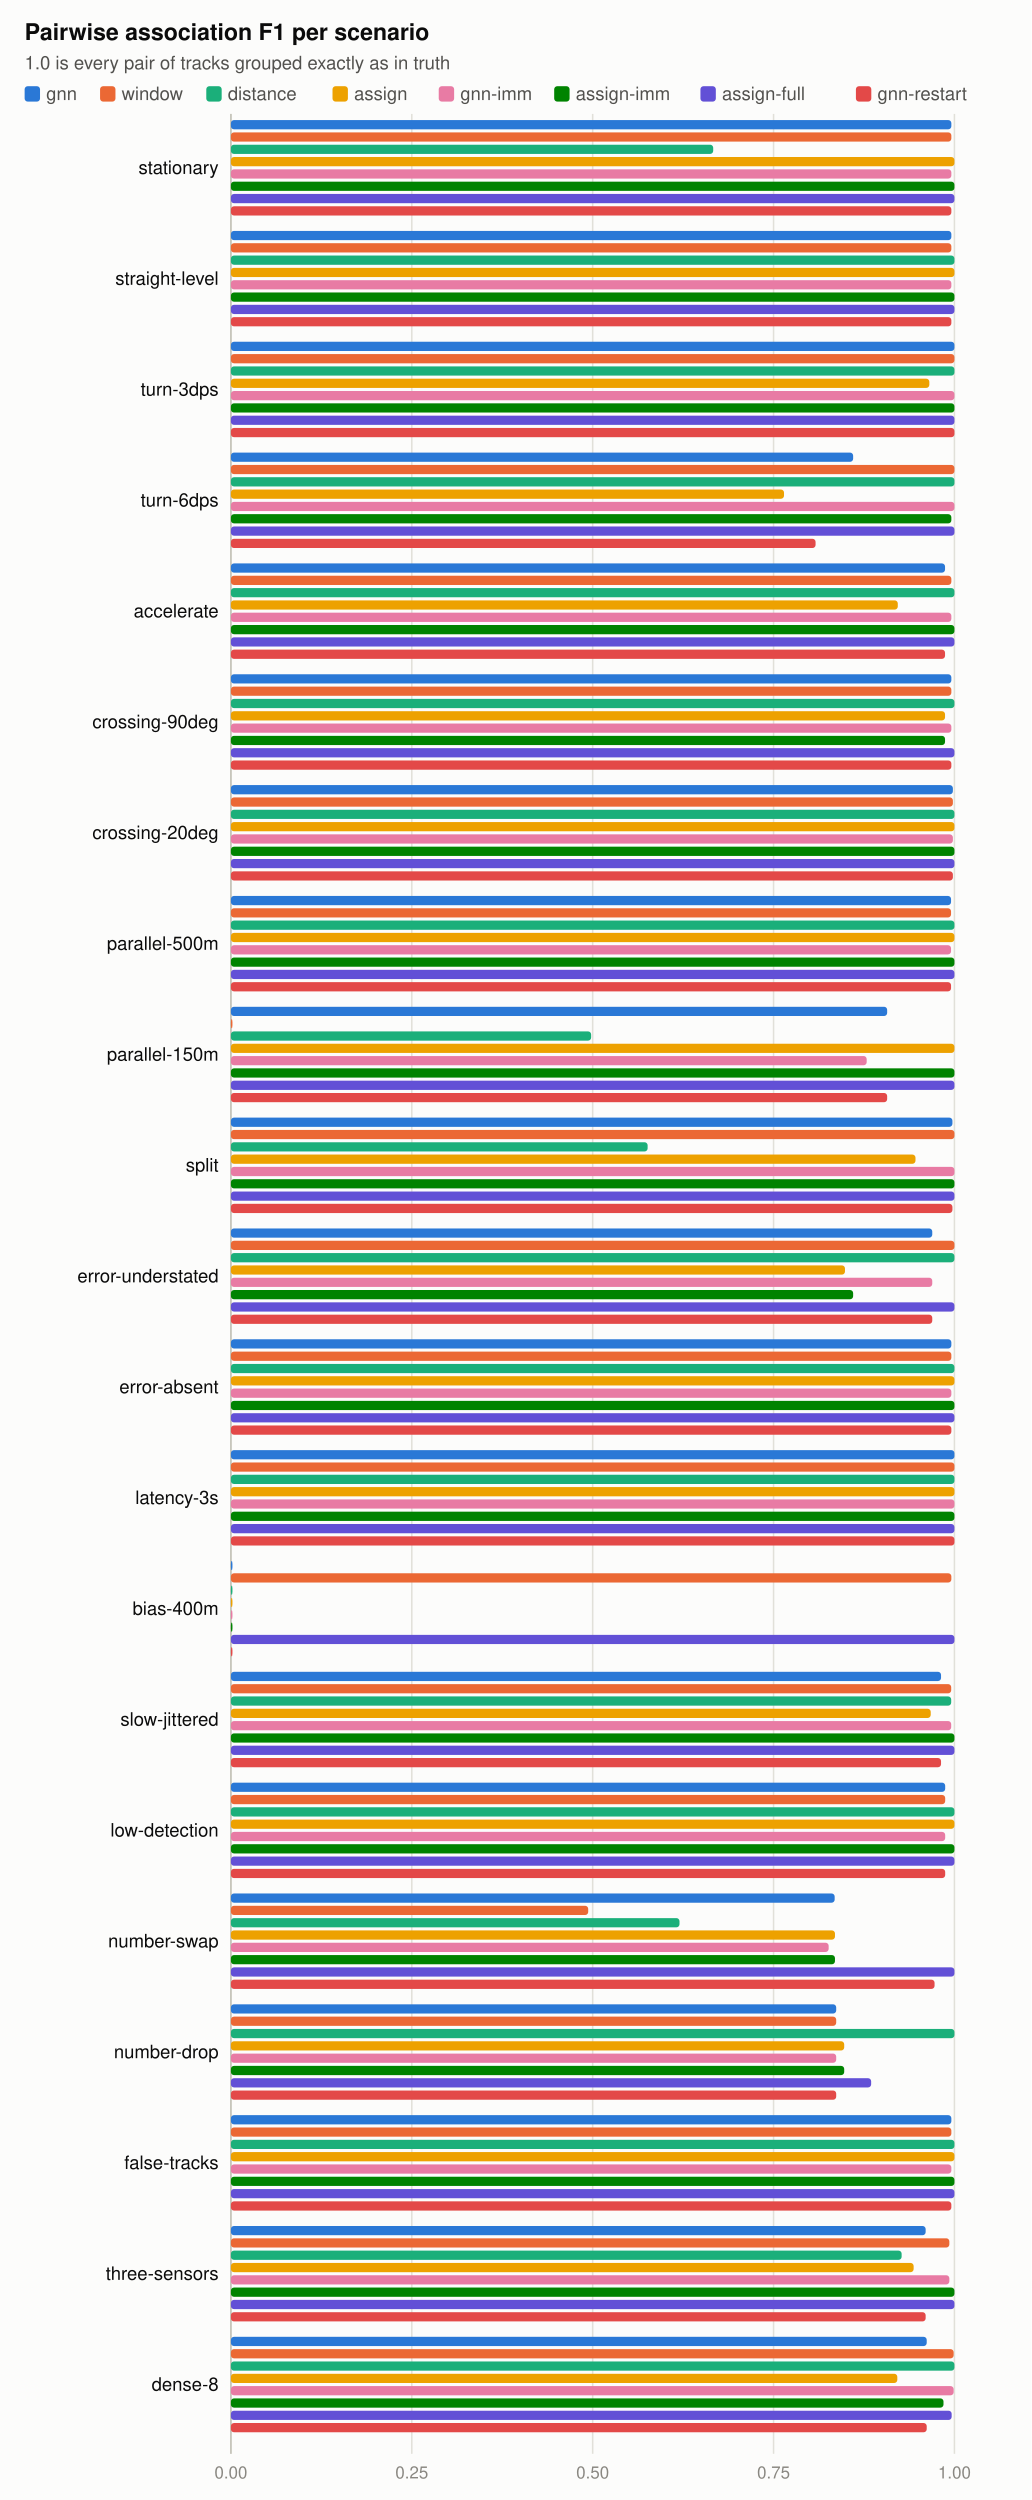
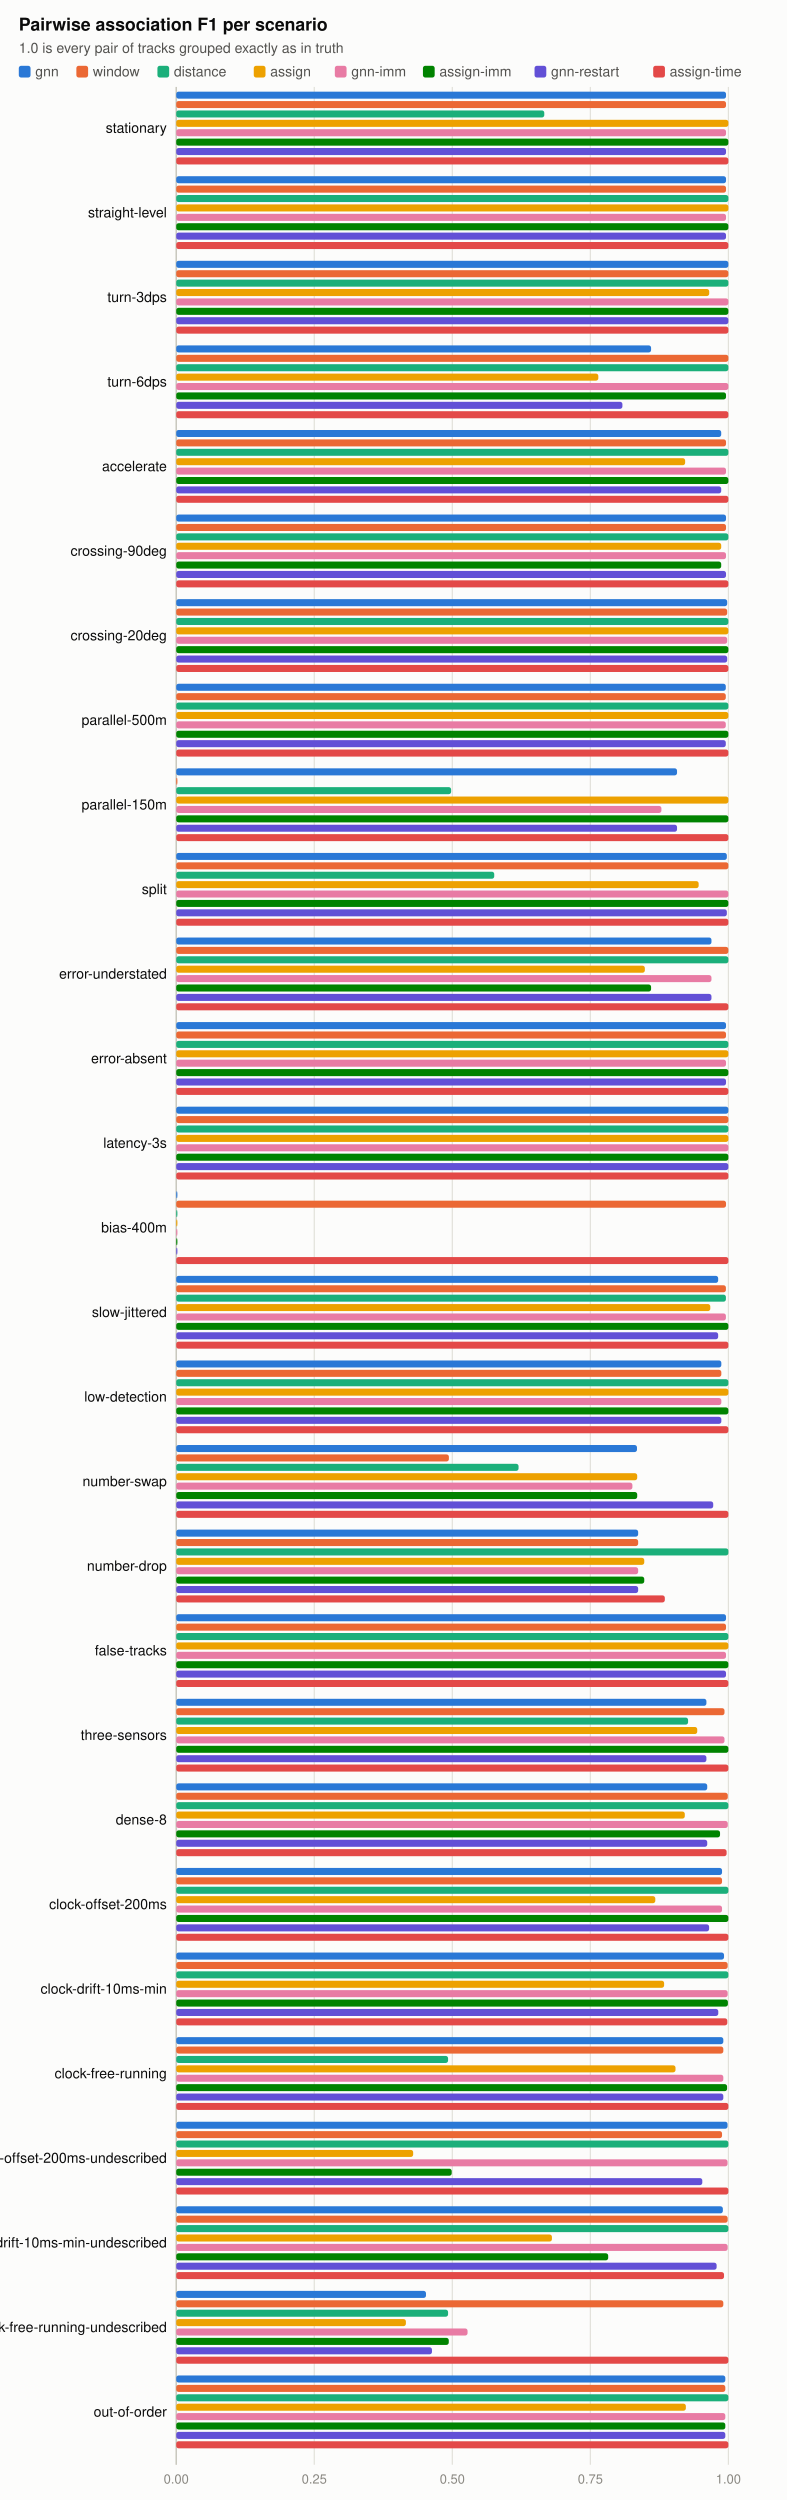
- <svg xmlns="http://www.w3.org/2000/svg" width="670" height="1624" viewBox="0 0 670 1624" font-family="-apple-system, BlinkMacSystemFont, 'Segoe UI', Helvetica, Arial, sans-serif" role="img" aria-label="Pairwise association F1 per scenario">
+ <svg xmlns="http://www.w3.org/2000/svg" width="670" height="2128" viewBox="0 0 670 2128" font-family="-apple-system, BlinkMacSystemFont, 'Segoe UI', Helvetica, Arial, sans-serif" role="img" aria-label="Pairwise association F1 per scenario">
  <rect width="100%" height="100%" fill="#fcfcfb" />
  <text x="16" y="26" font-size="15" font-weight="600" fill="#0b0b0b">Pairwise association F1 per scenario</text>
  <text x="16" y="45" font-size="12" fill="#52514e">1.0 is every pair of tracks grouped exactly as in truth</text>
  <rect x="16" y="56" width="10" height="10" rx="2" fill="#2a78d6" />
  <text x="30" y="65" font-size="12" fill="#52514e">gnn</text>
  <rect x="65" y="56" width="10" height="10" rx="2" fill="#eb6834" />
  <text x="79" y="65" font-size="12" fill="#52514e">window</text>
  <rect x="134" y="56" width="10" height="10" rx="2" fill="#1baf7a" />
  <text x="148" y="65" font-size="12" fill="#52514e">distance</text>
  <rect x="216" y="56" width="10" height="10" rx="2" fill="#eda100" />
  <text x="230" y="65" font-size="12" fill="#52514e">assign</text>
  <rect x="285" y="56" width="10" height="10" rx="2" fill="#e87ba4" />
  <text x="299" y="65" font-size="12" fill="#52514e">gnn-imm</text>
  <rect x="360" y="56" width="10" height="10" rx="2" fill="#008300" />
  <text x="374" y="65" font-size="12" fill="#52514e">assign-imm</text>
  <rect x="455" y="56" width="10" height="10" rx="2" fill="#6250d6" />
-   <text x="469" y="65" font-size="12" fill="#52514e">assign-full</text>
+   <text x="469" y="65" font-size="12" fill="#52514e">gnn-restart</text>
  <rect x="556" y="56" width="10" height="10" rx="2" fill="#e34948" />
-   <text x="570" y="65" font-size="12" fill="#52514e">gnn-restart</text>
-   <line x1="150.0" y1="74" x2="150.0" y2="1594" stroke="#e1e0d9" stroke-width="1" />
-   <text x="150.0" y="1610" font-size="11" text-anchor="middle" fill="#898781">0.00</text>
-   <line x1="267.5" y1="74" x2="267.5" y2="1594" stroke="#e1e0d9" stroke-width="1" />
-   <text x="267.5" y="1610" font-size="11" text-anchor="middle" fill="#898781">0.25</text>
-   <line x1="385.0" y1="74" x2="385.0" y2="1594" stroke="#e1e0d9" stroke-width="1" />
-   <text x="385.0" y="1610" font-size="11" text-anchor="middle" fill="#898781">0.50</text>
-   <line x1="502.5" y1="74" x2="502.5" y2="1594" stroke="#e1e0d9" stroke-width="1" />
-   <text x="502.5" y="1610" font-size="11" text-anchor="middle" fill="#898781">0.75</text>
-   <line x1="620.0" y1="74" x2="620.0" y2="1594" stroke="#e1e0d9" stroke-width="1" />
-   <text x="620.0" y="1610" font-size="11" text-anchor="middle" fill="#898781">1.00</text>
-   <line x1="150" y1="74" x2="150" y2="1594" stroke="#c3c2b7" stroke-width="1" />
+   <text x="570" y="65" font-size="12" fill="#52514e">assign-time</text>
+   <line x1="150.0" y1="74" x2="150.0" y2="2098" stroke="#e1e0d9" stroke-width="1" />
+   <text x="150.0" y="2114" font-size="11" text-anchor="middle" fill="#898781">0.00</text>
+   <line x1="267.5" y1="74" x2="267.5" y2="2098" stroke="#e1e0d9" stroke-width="1" />
+   <text x="267.5" y="2114" font-size="11" text-anchor="middle" fill="#898781">0.25</text>
+   <line x1="385.0" y1="74" x2="385.0" y2="2098" stroke="#e1e0d9" stroke-width="1" />
+   <text x="385.0" y="2114" font-size="11" text-anchor="middle" fill="#898781">0.50</text>
+   <line x1="502.5" y1="74" x2="502.5" y2="2098" stroke="#e1e0d9" stroke-width="1" />
+   <text x="502.5" y="2114" font-size="11" text-anchor="middle" fill="#898781">0.75</text>
+   <line x1="620.0" y1="74" x2="620.0" y2="2098" stroke="#e1e0d9" stroke-width="1" />
+   <text x="620.0" y="2114" font-size="11" text-anchor="middle" fill="#898781">1.00</text>
+   <line x1="150" y1="74" x2="150" y2="2098" stroke="#c3c2b7" stroke-width="1" />
  <text x="142" y="113.0" font-size="12" text-anchor="end" fill="#0b0b0b">stationary</text>
  <rect x="150" y="78" width="468.0" height="6" rx="2" fill="#2a78d6" />
  <rect x="150" y="86" width="468.0" height="6" rx="2" fill="#eb6834" />
  <rect x="150" y="94" width="313.3" height="6" rx="2" fill="#1baf7a" />
  <rect x="150" y="102" width="470.0" height="6" rx="2" fill="#eda100" />
  <rect x="150" y="110" width="468.0" height="6" rx="2" fill="#e87ba4" />
  <rect x="150" y="118" width="470.0" height="6" rx="2" fill="#008300" />
-   <rect x="150" y="126" width="470.0" height="6" rx="2" fill="#6250d6" />
-   <rect x="150" y="134" width="468.0" height="6" rx="2" fill="#e34948" />
+   <rect x="150" y="126" width="468.0" height="6" rx="2" fill="#6250d6" />
+   <rect x="150" y="134" width="470.0" height="6" rx="2" fill="#e34948" />
  <text x="142" y="185.0" font-size="12" text-anchor="end" fill="#0b0b0b">straight-level</text>
  <rect x="150" y="150" width="468.0" height="6" rx="2" fill="#2a78d6" />
  <rect x="150" y="158" width="468.0" height="6" rx="2" fill="#eb6834" />
  <rect x="150" y="166" width="470.0" height="6" rx="2" fill="#1baf7a" />
  <rect x="150" y="174" width="470.0" height="6" rx="2" fill="#eda100" />
  <rect x="150" y="182" width="468.0" height="6" rx="2" fill="#e87ba4" />
  <rect x="150" y="190" width="470.0" height="6" rx="2" fill="#008300" />
-   <rect x="150" y="198" width="470.0" height="6" rx="2" fill="#6250d6" />
-   <rect x="150" y="206" width="468.0" height="6" rx="2" fill="#e34948" />
+   <rect x="150" y="198" width="468.0" height="6" rx="2" fill="#6250d6" />
+   <rect x="150" y="206" width="470.0" height="6" rx="2" fill="#e34948" />
  <text x="142" y="257.0" font-size="12" text-anchor="end" fill="#0b0b0b">turn-3dps</text>
  <rect x="150" y="222" width="470.0" height="6" rx="2" fill="#2a78d6" />
  <rect x="150" y="230" width="470.0" height="6" rx="2" fill="#eb6834" />
  <rect x="150" y="238" width="470.0" height="6" rx="2" fill="#1baf7a" />
  <rect x="150" y="246" width="453.7" height="6" rx="2" fill="#eda100" />
  <rect x="150" y="254" width="470.0" height="6" rx="2" fill="#e87ba4" />
  <rect x="150" y="262" width="470.0" height="6" rx="2" fill="#008300" />
  <rect x="150" y="270" width="470.0" height="6" rx="2" fill="#6250d6" />
  <rect x="150" y="278" width="470.0" height="6" rx="2" fill="#e34948" />
  <text x="142" y="329.0" font-size="12" text-anchor="end" fill="#0b0b0b">turn-6dps</text>
  <rect x="150" y="294" width="404.2" height="6" rx="2" fill="#2a78d6" />
  <rect x="150" y="302" width="470.0" height="6" rx="2" fill="#eb6834" />
  <rect x="150" y="310" width="470.0" height="6" rx="2" fill="#1baf7a" />
  <rect x="150" y="318" width="359.3" height="6" rx="2" fill="#eda100" />
  <rect x="150" y="326" width="470.0" height="6" rx="2" fill="#e87ba4" />
  <rect x="150" y="334" width="468.0" height="6" rx="2" fill="#008300" />
-   <rect x="150" y="342" width="470.0" height="6" rx="2" fill="#6250d6" />
-   <rect x="150" y="350" width="379.8" height="6" rx="2" fill="#e34948" />
+   <rect x="150" y="342" width="379.8" height="6" rx="2" fill="#6250d6" />
+   <rect x="150" y="350" width="470.0" height="6" rx="2" fill="#e34948" />
  <text x="142" y="401.0" font-size="12" text-anchor="end" fill="#0b0b0b">accelerate</text>
  <rect x="150" y="366" width="463.9" height="6" rx="2" fill="#2a78d6" />
  <rect x="150" y="374" width="468.0" height="6" rx="2" fill="#eb6834" />
  <rect x="150" y="382" width="470.0" height="6" rx="2" fill="#1baf7a" />
  <rect x="150" y="390" width="433.2" height="6" rx="2" fill="#eda100" />
  <rect x="150" y="398" width="468.0" height="6" rx="2" fill="#e87ba4" />
  <rect x="150" y="406" width="470.0" height="6" rx="2" fill="#008300" />
-   <rect x="150" y="414" width="470.0" height="6" rx="2" fill="#6250d6" />
-   <rect x="150" y="422" width="463.9" height="6" rx="2" fill="#e34948" />
+   <rect x="150" y="414" width="463.9" height="6" rx="2" fill="#6250d6" />
+   <rect x="150" y="422" width="470.0" height="6" rx="2" fill="#e34948" />
  <text x="142" y="473.0" font-size="12" text-anchor="end" fill="#0b0b0b">crossing-90deg</text>
  <rect x="150" y="438" width="468.0" height="6" rx="2" fill="#2a78d6" />
  <rect x="150" y="446" width="468.0" height="6" rx="2" fill="#eb6834" />
  <rect x="150" y="454" width="470.0" height="6" rx="2" fill="#1baf7a" />
  <rect x="150" y="462" width="463.9" height="6" rx="2" fill="#eda100" />
  <rect x="150" y="470" width="468.0" height="6" rx="2" fill="#e87ba4" />
  <rect x="150" y="478" width="463.9" height="6" rx="2" fill="#008300" />
-   <rect x="150" y="486" width="470.0" height="6" rx="2" fill="#6250d6" />
-   <rect x="150" y="494" width="468.0" height="6" rx="2" fill="#e34948" />
+   <rect x="150" y="486" width="468.0" height="6" rx="2" fill="#6250d6" />
+   <rect x="150" y="494" width="470.0" height="6" rx="2" fill="#e34948" />
  <text x="142" y="545.0" font-size="12" text-anchor="end" fill="#0b0b0b">crossing-20deg</text>
  <rect x="150" y="510" width="469.0" height="6" rx="2" fill="#2a78d6" />
  <rect x="150" y="518" width="469.0" height="6" rx="2" fill="#eb6834" />
  <rect x="150" y="526" width="470.0" height="6" rx="2" fill="#1baf7a" />
  <rect x="150" y="534" width="470.0" height="6" rx="2" fill="#eda100" />
  <rect x="150" y="542" width="469.0" height="6" rx="2" fill="#e87ba4" />
  <rect x="150" y="550" width="470.0" height="6" rx="2" fill="#008300" />
-   <rect x="150" y="558" width="470.0" height="6" rx="2" fill="#6250d6" />
-   <rect x="150" y="566" width="469.0" height="6" rx="2" fill="#e34948" />
+   <rect x="150" y="558" width="469.0" height="6" rx="2" fill="#6250d6" />
+   <rect x="150" y="566" width="470.0" height="6" rx="2" fill="#e34948" />
  <text x="142" y="617.0" font-size="12" text-anchor="end" fill="#0b0b0b">parallel-500m</text>
  <rect x="150" y="582" width="467.8" height="6" rx="2" fill="#2a78d6" />
  <rect x="150" y="590" width="467.8" height="6" rx="2" fill="#eb6834" />
  <rect x="150" y="598" width="470.0" height="6" rx="2" fill="#1baf7a" />
  <rect x="150" y="606" width="470.0" height="6" rx="2" fill="#eda100" />
  <rect x="150" y="614" width="467.8" height="6" rx="2" fill="#e87ba4" />
  <rect x="150" y="622" width="470.0" height="6" rx="2" fill="#008300" />
-   <rect x="150" y="630" width="470.0" height="6" rx="2" fill="#6250d6" />
-   <rect x="150" y="638" width="467.8" height="6" rx="2" fill="#e34948" />
+   <rect x="150" y="630" width="467.8" height="6" rx="2" fill="#6250d6" />
+   <rect x="150" y="638" width="470.0" height="6" rx="2" fill="#e34948" />
  <text x="142" y="689.0" font-size="12" text-anchor="end" fill="#0b0b0b">parallel-150m</text>
  <rect x="150" y="654" width="426.3" height="6" rx="2" fill="#2a78d6" />
  <rect x="150" y="662" width="1.0" height="6" rx="2" fill="#eb6834" />
  <rect x="150" y="670" width="234.0" height="6" rx="2" fill="#1baf7a" />
  <rect x="150" y="678" width="470.0" height="6" rx="2" fill="#eda100" />
  <rect x="150" y="686" width="413.0" height="6" rx="2" fill="#e87ba4" />
  <rect x="150" y="694" width="470.0" height="6" rx="2" fill="#008300" />
-   <rect x="150" y="702" width="470.0" height="6" rx="2" fill="#6250d6" />
-   <rect x="150" y="710" width="426.3" height="6" rx="2" fill="#e34948" />
+   <rect x="150" y="702" width="426.3" height="6" rx="2" fill="#6250d6" />
+   <rect x="150" y="710" width="470.0" height="6" rx="2" fill="#e34948" />
  <text x="142" y="761.0" font-size="12" text-anchor="end" fill="#0b0b0b">split</text>
  <rect x="150" y="726" width="468.7" height="6" rx="2" fill="#2a78d6" />
  <rect x="150" y="734" width="470.0" height="6" rx="2" fill="#eb6834" />
  <rect x="150" y="742" width="270.7" height="6" rx="2" fill="#1baf7a" />
  <rect x="150" y="750" width="444.7" height="6" rx="2" fill="#eda100" />
  <rect x="150" y="758" width="470.0" height="6" rx="2" fill="#e87ba4" />
  <rect x="150" y="766" width="470.0" height="6" rx="2" fill="#008300" />
-   <rect x="150" y="774" width="470.0" height="6" rx="2" fill="#6250d6" />
-   <rect x="150" y="782" width="468.7" height="6" rx="2" fill="#e34948" />
+   <rect x="150" y="774" width="468.7" height="6" rx="2" fill="#6250d6" />
+   <rect x="150" y="782" width="470.0" height="6" rx="2" fill="#e34948" />
  <text x="142" y="833.0" font-size="12" text-anchor="end" fill="#0b0b0b">error-understated</text>
  <rect x="150" y="798" width="455.6" height="6" rx="2" fill="#2a78d6" />
  <rect x="150" y="806" width="470.0" height="6" rx="2" fill="#eb6834" />
  <rect x="150" y="814" width="470.0" height="6" rx="2" fill="#1baf7a" />
  <rect x="150" y="822" width="398.9" height="6" rx="2" fill="#eda100" />
  <rect x="150" y="830" width="455.6" height="6" rx="2" fill="#e87ba4" />
  <rect x="150" y="838" width="404.2" height="6" rx="2" fill="#008300" />
-   <rect x="150" y="846" width="470.0" height="6" rx="2" fill="#6250d6" />
-   <rect x="150" y="854" width="455.6" height="6" rx="2" fill="#e34948" />
+   <rect x="150" y="846" width="455.6" height="6" rx="2" fill="#6250d6" />
+   <rect x="150" y="854" width="470.0" height="6" rx="2" fill="#e34948" />
  <text x="142" y="905.0" font-size="12" text-anchor="end" fill="#0b0b0b">error-absent</text>
  <rect x="150" y="870" width="468.0" height="6" rx="2" fill="#2a78d6" />
  <rect x="150" y="878" width="468.0" height="6" rx="2" fill="#eb6834" />
  <rect x="150" y="886" width="470.0" height="6" rx="2" fill="#1baf7a" />
  <rect x="150" y="894" width="470.0" height="6" rx="2" fill="#eda100" />
  <rect x="150" y="902" width="468.0" height="6" rx="2" fill="#e87ba4" />
  <rect x="150" y="910" width="470.0" height="6" rx="2" fill="#008300" />
-   <rect x="150" y="918" width="470.0" height="6" rx="2" fill="#6250d6" />
-   <rect x="150" y="926" width="468.0" height="6" rx="2" fill="#e34948" />
+   <rect x="150" y="918" width="468.0" height="6" rx="2" fill="#6250d6" />
+   <rect x="150" y="926" width="470.0" height="6" rx="2" fill="#e34948" />
  <text x="142" y="977.0" font-size="12" text-anchor="end" fill="#0b0b0b">latency-3s</text>
  <rect x="150" y="942" width="470.0" height="6" rx="2" fill="#2a78d6" />
  <rect x="150" y="950" width="470.0" height="6" rx="2" fill="#eb6834" />
  <rect x="150" y="958" width="470.0" height="6" rx="2" fill="#1baf7a" />
  <rect x="150" y="966" width="470.0" height="6" rx="2" fill="#eda100" />
  <rect x="150" y="974" width="470.0" height="6" rx="2" fill="#e87ba4" />
  <rect x="150" y="982" width="470.0" height="6" rx="2" fill="#008300" />
  <rect x="150" y="990" width="470.0" height="6" rx="2" fill="#6250d6" />
  <rect x="150" y="998" width="470.0" height="6" rx="2" fill="#e34948" />
  <text x="142" y="1049.0" font-size="12" text-anchor="end" fill="#0b0b0b">bias-400m</text>
  <rect x="150" y="1014" width="1.0" height="6" rx="2" fill="#2a78d6" />
  <rect x="150" y="1022" width="468.0" height="6" rx="2" fill="#eb6834" />
  <rect x="150" y="1030" width="1.0" height="6" rx="2" fill="#1baf7a" />
  <rect x="150" y="1038" width="1.0" height="6" rx="2" fill="#eda100" />
  <rect x="150" y="1046" width="1.0" height="6" rx="2" fill="#e87ba4" />
  <rect x="150" y="1054" width="1.0" height="6" rx="2" fill="#008300" />
-   <rect x="150" y="1062" width="470.0" height="6" rx="2" fill="#6250d6" />
-   <rect x="150" y="1070" width="1.0" height="6" rx="2" fill="#e34948" />
+   <rect x="150" y="1062" width="1.0" height="6" rx="2" fill="#6250d6" />
+   <rect x="150" y="1070" width="470.0" height="6" rx="2" fill="#e34948" />
  <text x="142" y="1121.0" font-size="12" text-anchor="end" fill="#0b0b0b">slow-jittered</text>
  <rect x="150" y="1086" width="461.3" height="6" rx="2" fill="#2a78d6" />
  <rect x="150" y="1094" width="467.9" height="6" rx="2" fill="#eb6834" />
  <rect x="150" y="1102" width="467.9" height="6" rx="2" fill="#1baf7a" />
  <rect x="150" y="1110" width="454.6" height="6" rx="2" fill="#eda100" />
  <rect x="150" y="1118" width="467.9" height="6" rx="2" fill="#e87ba4" />
  <rect x="150" y="1126" width="470.0" height="6" rx="2" fill="#008300" />
-   <rect x="150" y="1134" width="470.0" height="6" rx="2" fill="#6250d6" />
-   <rect x="150" y="1142" width="461.3" height="6" rx="2" fill="#e34948" />
+   <rect x="150" y="1134" width="461.3" height="6" rx="2" fill="#6250d6" />
+   <rect x="150" y="1142" width="470.0" height="6" rx="2" fill="#e34948" />
  <text x="142" y="1193.0" font-size="12" text-anchor="end" fill="#0b0b0b">low-detection</text>
  <rect x="150" y="1158" width="464.0" height="6" rx="2" fill="#2a78d6" />
  <rect x="150" y="1166" width="464.0" height="6" rx="2" fill="#eb6834" />
  <rect x="150" y="1174" width="470.0" height="6" rx="2" fill="#1baf7a" />
  <rect x="150" y="1182" width="470.0" height="6" rx="2" fill="#eda100" />
  <rect x="150" y="1190" width="464.0" height="6" rx="2" fill="#e87ba4" />
  <rect x="150" y="1198" width="470.0" height="6" rx="2" fill="#008300" />
-   <rect x="150" y="1206" width="470.0" height="6" rx="2" fill="#6250d6" />
-   <rect x="150" y="1214" width="464.0" height="6" rx="2" fill="#e34948" />
+   <rect x="150" y="1206" width="464.0" height="6" rx="2" fill="#6250d6" />
+   <rect x="150" y="1214" width="470.0" height="6" rx="2" fill="#e34948" />
  <text x="142" y="1265.0" font-size="12" text-anchor="end" fill="#0b0b0b">number-swap</text>
  <rect x="150" y="1230" width="392.2" height="6" rx="2" fill="#2a78d6" />
  <rect x="150" y="1238" width="232.1" height="6" rx="2" fill="#eb6834" />
  <rect x="150" y="1246" width="291.4" height="6" rx="2" fill="#1baf7a" />
  <rect x="150" y="1254" width="392.4" height="6" rx="2" fill="#eda100" />
  <rect x="150" y="1262" width="388.3" height="6" rx="2" fill="#e87ba4" />
  <rect x="150" y="1270" width="392.4" height="6" rx="2" fill="#008300" />
-   <rect x="150" y="1278" width="470.0" height="6" rx="2" fill="#6250d6" />
-   <rect x="150" y="1286" width="457.1" height="6" rx="2" fill="#e34948" />
+   <rect x="150" y="1278" width="457.1" height="6" rx="2" fill="#6250d6" />
+   <rect x="150" y="1286" width="470.0" height="6" rx="2" fill="#e34948" />
  <text x="142" y="1337.0" font-size="12" text-anchor="end" fill="#0b0b0b">number-drop</text>
  <rect x="150" y="1302" width="393.2" height="6" rx="2" fill="#2a78d6" />
  <rect x="150" y="1310" width="393.2" height="6" rx="2" fill="#eb6834" />
  <rect x="150" y="1318" width="470.0" height="6" rx="2" fill="#1baf7a" />
  <rect x="150" y="1326" width="398.4" height="6" rx="2" fill="#eda100" />
  <rect x="150" y="1334" width="393.2" height="6" rx="2" fill="#e87ba4" />
  <rect x="150" y="1342" width="398.4" height="6" rx="2" fill="#008300" />
-   <rect x="150" y="1350" width="415.9" height="6" rx="2" fill="#6250d6" />
-   <rect x="150" y="1358" width="393.2" height="6" rx="2" fill="#e34948" />
+   <rect x="150" y="1350" width="393.2" height="6" rx="2" fill="#6250d6" />
+   <rect x="150" y="1358" width="415.9" height="6" rx="2" fill="#e34948" />
  <text x="142" y="1409.0" font-size="12" text-anchor="end" fill="#0b0b0b">false-tracks</text>
  <rect x="150" y="1374" width="468.0" height="6" rx="2" fill="#2a78d6" />
  <rect x="150" y="1382" width="468.0" height="6" rx="2" fill="#eb6834" />
  <rect x="150" y="1390" width="470.0" height="6" rx="2" fill="#1baf7a" />
  <rect x="150" y="1398" width="470.0" height="6" rx="2" fill="#eda100" />
  <rect x="150" y="1406" width="468.0" height="6" rx="2" fill="#e87ba4" />
  <rect x="150" y="1414" width="470.0" height="6" rx="2" fill="#008300" />
-   <rect x="150" y="1422" width="470.0" height="6" rx="2" fill="#6250d6" />
-   <rect x="150" y="1430" width="468.0" height="6" rx="2" fill="#e34948" />
+   <rect x="150" y="1422" width="468.0" height="6" rx="2" fill="#6250d6" />
+   <rect x="150" y="1430" width="470.0" height="6" rx="2" fill="#e34948" />
  <text x="142" y="1481.0" font-size="12" text-anchor="end" fill="#0b0b0b">three-sensors</text>
  <rect x="150" y="1446" width="451.3" height="6" rx="2" fill="#2a78d6" />
  <rect x="150" y="1454" width="466.7" height="6" rx="2" fill="#eb6834" />
  <rect x="150" y="1462" width="435.7" height="6" rx="2" fill="#1baf7a" />
  <rect x="150" y="1470" width="443.5" height="6" rx="2" fill="#eda100" />
  <rect x="150" y="1478" width="466.7" height="6" rx="2" fill="#e87ba4" />
  <rect x="150" y="1486" width="470.0" height="6" rx="2" fill="#008300" />
-   <rect x="150" y="1494" width="470.0" height="6" rx="2" fill="#6250d6" />
-   <rect x="150" y="1502" width="451.3" height="6" rx="2" fill="#e34948" />
+   <rect x="150" y="1494" width="451.3" height="6" rx="2" fill="#6250d6" />
+   <rect x="150" y="1502" width="470.0" height="6" rx="2" fill="#e34948" />
  <text x="142" y="1553.0" font-size="12" text-anchor="end" fill="#0b0b0b">dense-8</text>
  <rect x="150" y="1518" width="452.0" height="6" rx="2" fill="#2a78d6" />
  <rect x="150" y="1526" width="469.5" height="6" rx="2" fill="#eb6834" />
  <rect x="150" y="1534" width="470.0" height="6" rx="2" fill="#1baf7a" />
  <rect x="150" y="1542" width="432.9" height="6" rx="2" fill="#eda100" />
  <rect x="150" y="1550" width="469.5" height="6" rx="2" fill="#e87ba4" />
  <rect x="150" y="1558" width="462.9" height="6" rx="2" fill="#008300" />
-   <rect x="150" y="1566" width="468.2" height="6" rx="2" fill="#6250d6" />
-   <rect x="150" y="1574" width="452.0" height="6" rx="2" fill="#e34948" />
+   <rect x="150" y="1566" width="452.0" height="6" rx="2" fill="#6250d6" />
+   <rect x="150" y="1574" width="468.5" height="6" rx="2" fill="#e34948" />
+   <text x="142" y="1625.0" font-size="12" text-anchor="end" fill="#0b0b0b">clock-offset-200ms</text>
+   <rect x="150" y="1590" width="464.6" height="6" rx="2" fill="#2a78d6" />
+   <rect x="150" y="1598" width="464.6" height="6" rx="2" fill="#eb6834" />
+   <rect x="150" y="1606" width="470.0" height="6" rx="2" fill="#1baf7a" />
+   <rect x="150" y="1614" width="407.8" height="6" rx="2" fill="#eda100" />
+   <rect x="150" y="1622" width="464.6" height="6" rx="2" fill="#e87ba4" />
+   <rect x="150" y="1630" width="470.0" height="6" rx="2" fill="#008300" />
+   <rect x="150" y="1638" width="453.6" height="6" rx="2" fill="#6250d6" />
+   <rect x="150" y="1646" width="470.0" height="6" rx="2" fill="#e34948" />
+   <text x="142" y="1697.0" font-size="12" text-anchor="end" fill="#0b0b0b">clock-drift-10ms-min</text>
+   <rect x="150" y="1662" width="466.3" height="6" rx="2" fill="#2a78d6" />
+   <rect x="150" y="1670" width="469.4" height="6" rx="2" fill="#eb6834" />
+   <rect x="150" y="1678" width="470.0" height="6" rx="2" fill="#1baf7a" />
+   <rect x="150" y="1686" width="415.3" height="6" rx="2" fill="#eda100" />
+   <rect x="150" y="1694" width="469.4" height="6" rx="2" fill="#e87ba4" />
+   <rect x="150" y="1702" width="469.6" height="6" rx="2" fill="#008300" />
+   <rect x="150" y="1710" width="461.4" height="6" rx="2" fill="#6250d6" />
+   <rect x="150" y="1718" width="469.1" height="6" rx="2" fill="#e34948" />
+   <text x="142" y="1769.0" font-size="12" text-anchor="end" fill="#0b0b0b">clock-free-running</text>
+   <rect x="150" y="1734" width="465.7" height="6" rx="2" fill="#2a78d6" />
+   <rect x="150" y="1742" width="465.7" height="6" rx="2" fill="#eb6834" />
+   <rect x="150" y="1750" width="231.4" height="6" rx="2" fill="#1baf7a" />
+   <rect x="150" y="1758" width="425.0" height="6" rx="2" fill="#eda100" />
+   <rect x="150" y="1766" width="465.7" height="6" rx="2" fill="#e87ba4" />
+   <rect x="150" y="1774" width="468.9" height="6" rx="2" fill="#008300" />
+   <rect x="150" y="1782" width="465.7" height="6" rx="2" fill="#6250d6" />
+   <rect x="150" y="1790" width="470.0" height="6" rx="2" fill="#e34948" />
+   <text x="142" y="1841.0" font-size="12" text-anchor="end" fill="#0b0b0b">clock-offset-200ms-undescribed</text>
+   <rect x="150" y="1806" width="469.3" height="6" rx="2" fill="#2a78d6" />
+   <rect x="150" y="1814" width="464.6" height="6" rx="2" fill="#eb6834" />
+   <rect x="150" y="1822" width="470.0" height="6" rx="2" fill="#1baf7a" />
+   <rect x="150" y="1830" width="201.7" height="6" rx="2" fill="#eda100" />
+   <rect x="150" y="1838" width="469.3" height="6" rx="2" fill="#e87ba4" />
+   <rect x="150" y="1846" width="234.5" height="6" rx="2" fill="#008300" />
+   <rect x="150" y="1854" width="447.8" height="6" rx="2" fill="#6250d6" />
+   <rect x="150" y="1862" width="470.0" height="6" rx="2" fill="#e34948" />
+   <text x="142" y="1913.0" font-size="12" text-anchor="end" fill="#0b0b0b">clock-drift-10ms-min-undescribed</text>
+   <rect x="150" y="1878" width="465.3" height="6" rx="2" fill="#2a78d6" />
+   <rect x="150" y="1886" width="469.4" height="6" rx="2" fill="#eb6834" />
+   <rect x="150" y="1894" width="470.0" height="6" rx="2" fill="#1baf7a" />
+   <rect x="150" y="1902" width="319.8" height="6" rx="2" fill="#eda100" />
+   <rect x="150" y="1910" width="469.4" height="6" rx="2" fill="#e87ba4" />
+   <rect x="150" y="1918" width="367.7" height="6" rx="2" fill="#008300" />
+   <rect x="150" y="1926" width="460.0" height="6" rx="2" fill="#6250d6" />
+   <rect x="150" y="1934" width="466.3" height="6" rx="2" fill="#e34948" />
+   <text x="142" y="1985.0" font-size="12" text-anchor="end" fill="#0b0b0b">clock-free-running-undescribed</text>
+   <rect x="150" y="1950" width="212.6" height="6" rx="2" fill="#2a78d6" />
+   <rect x="150" y="1958" width="465.7" height="6" rx="2" fill="#eb6834" />
+   <rect x="150" y="1966" width="231.4" height="6" rx="2" fill="#1baf7a" />
+   <rect x="150" y="1974" width="195.5" height="6" rx="2" fill="#eda100" />
+   <rect x="150" y="1982" width="248.0" height="6" rx="2" fill="#e87ba4" />
+   <rect x="150" y="1990" width="232.0" height="6" rx="2" fill="#008300" />
+   <rect x="150" y="1998" width="217.7" height="6" rx="2" fill="#6250d6" />
+   <rect x="150" y="2006" width="470.0" height="6" rx="2" fill="#e34948" />
+   <text x="142" y="2057.0" font-size="12" text-anchor="end" fill="#0b0b0b">out-of-order</text>
+   <rect x="150" y="2022" width="467.4" height="6" rx="2" fill="#2a78d6" />
+   <rect x="150" y="2030" width="467.4" height="6" rx="2" fill="#eb6834" />
+   <rect x="150" y="2038" width="470.0" height="6" rx="2" fill="#1baf7a" />
+   <rect x="150" y="2046" width="433.8" height="6" rx="2" fill="#eda100" />
+   <rect x="150" y="2054" width="467.4" height="6" rx="2" fill="#e87ba4" />
+   <rect x="150" y="2062" width="467.4" height="6" rx="2" fill="#008300" />
+   <rect x="150" y="2070" width="467.4" height="6" rx="2" fill="#6250d6" />
+   <rect x="150" y="2078" width="470.0" height="6" rx="2" fill="#e34948" />
</svg>
